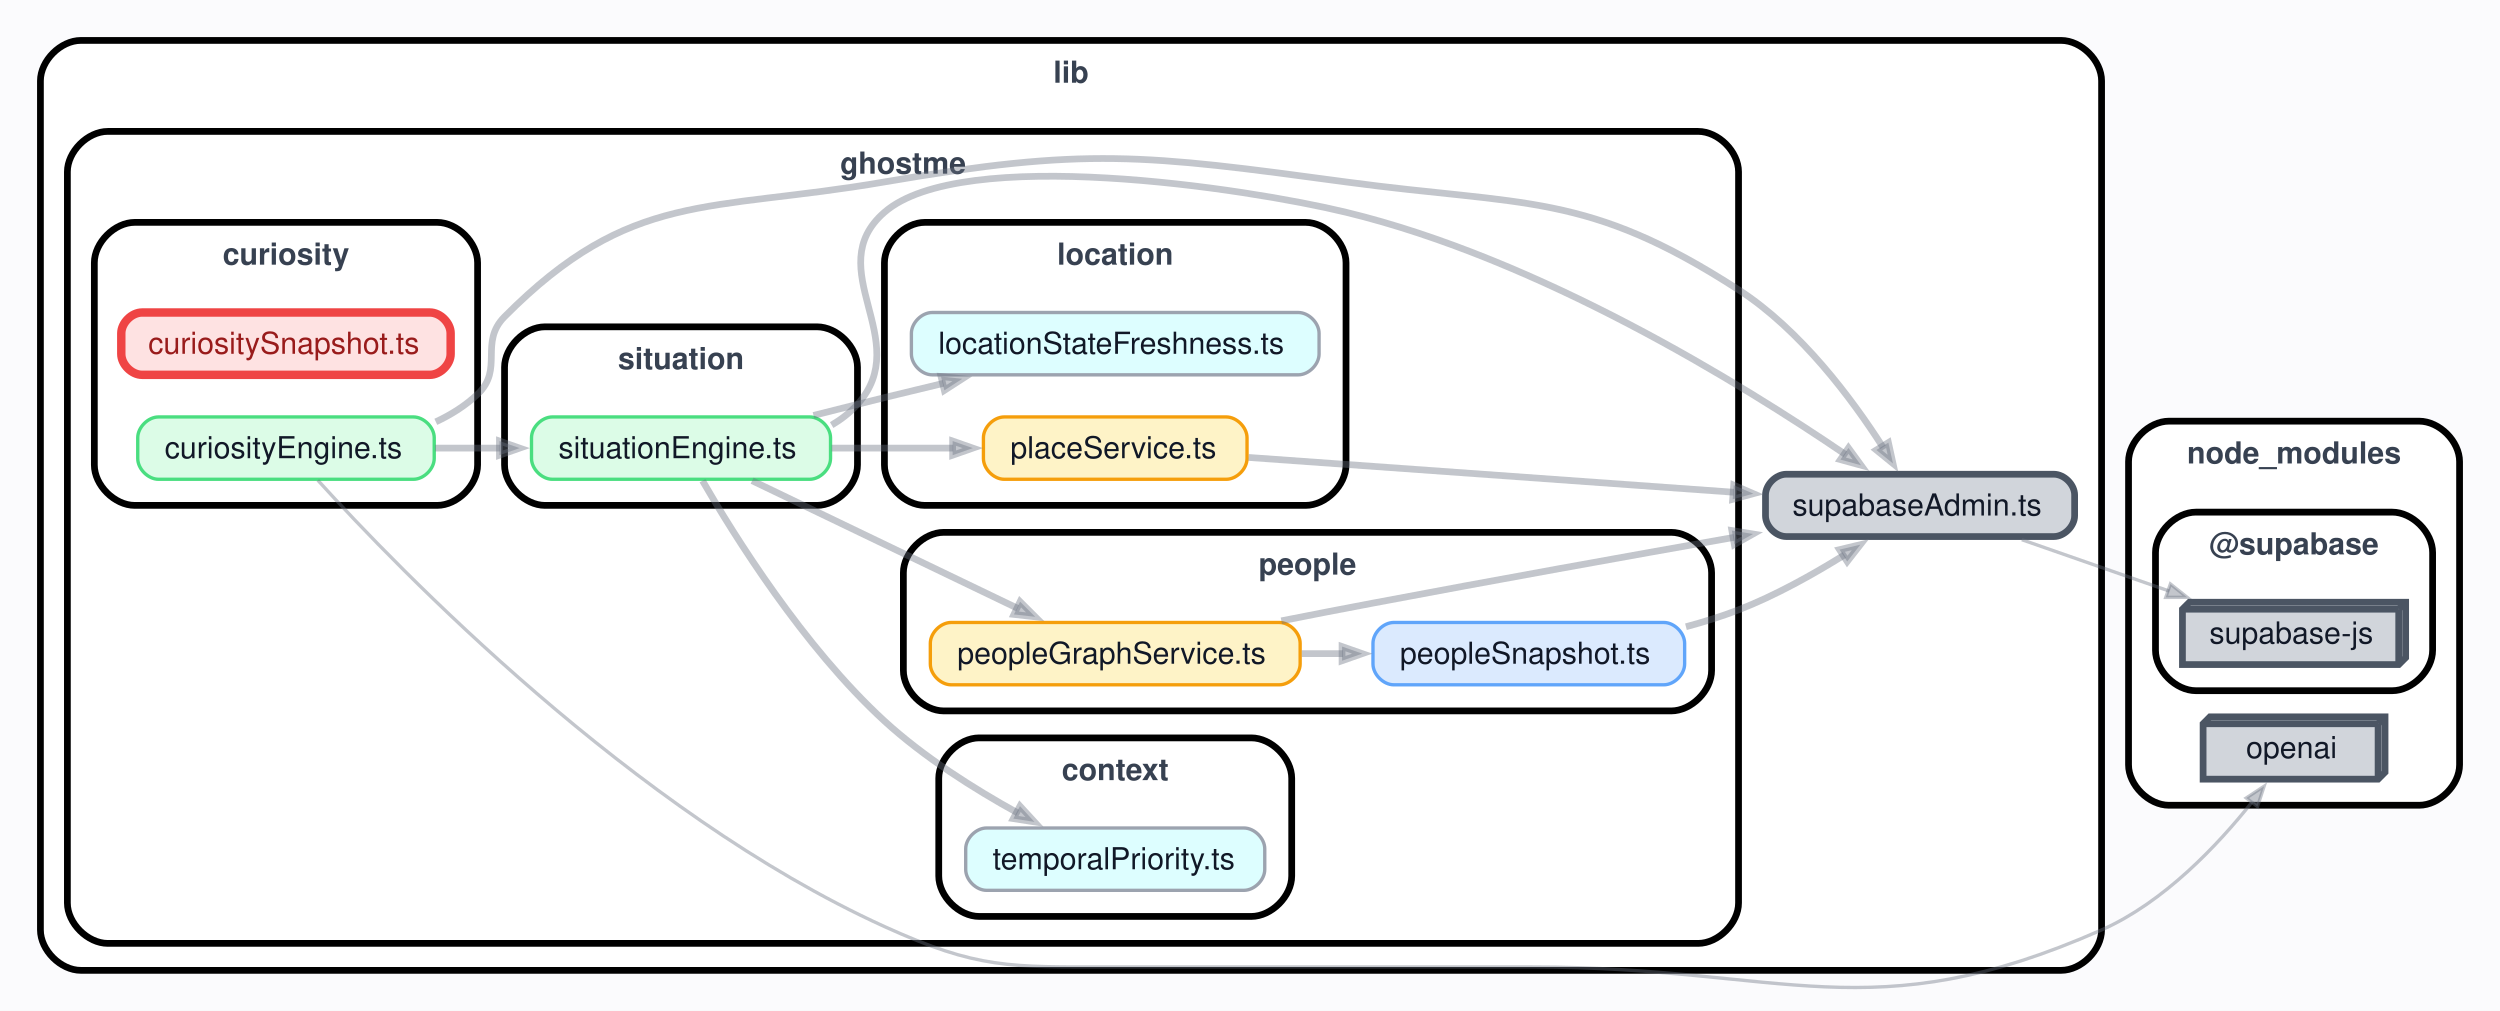
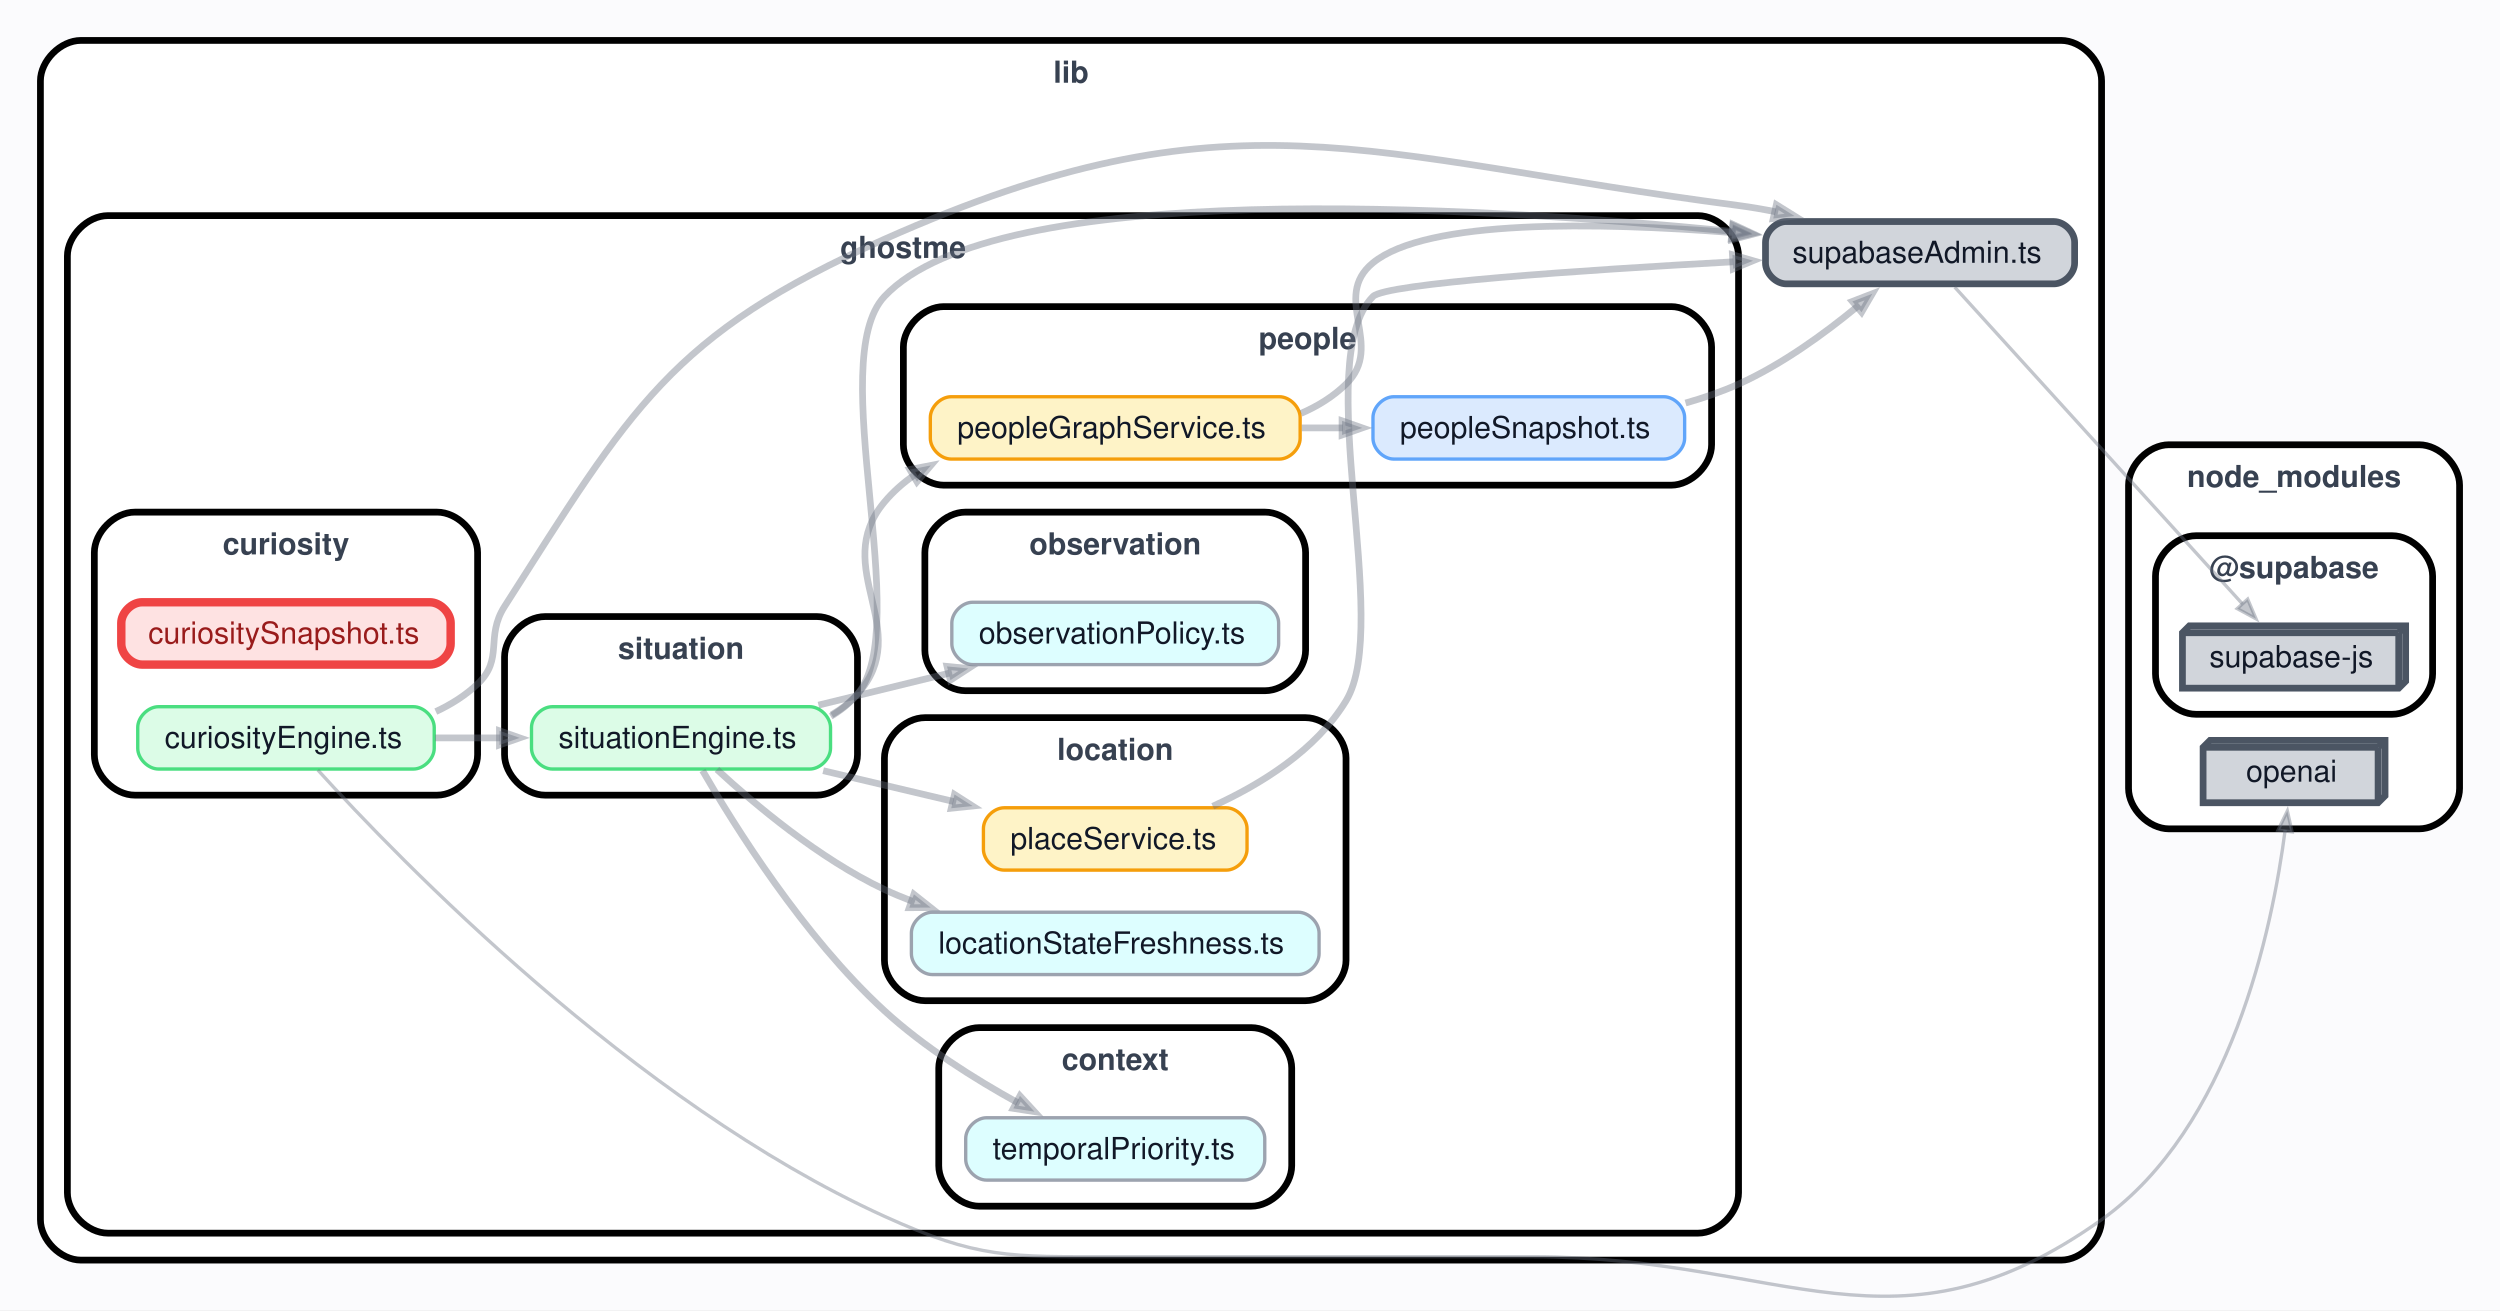
- <svg xmlns="http://www.w3.org/2000/svg" xmlns:xlink="http://www.w3.org/1999/xlink" width="742pt" height="300pt" viewBox="0.00 0.00 742.00 300.00">
-   <g id="graph0" class="graph" transform="scale(1 1) rotate(0) translate(4 296)">
-     <polygon fill="#fbfbfd" stroke="none" points="-4,4 -4,-296 738,-296 738,4 -4,4" />
+ <svg xmlns="http://www.w3.org/2000/svg" xmlns:xlink="http://www.w3.org/1999/xlink" width="742pt" height="389pt" viewBox="0.00 0.00 742.00 389.00">
+   <g id="graph0" class="graph" transform="scale(1 1) rotate(0) translate(4 384.87)">
+     <polygon fill="#fbfbfd" stroke="none" points="-4,4 -4,-384.87 738,-384.87 738,4 -4,4" />
    <g id="clust1" class="cluster">
-       <path fill="#ffffff" stroke="black" stroke-width="2" d="M20,-8C20,-8 607.75,-8 607.75,-8 613.75,-8 619.75,-14 619.75,-20 619.75,-20 619.75,-272 619.75,-272 619.75,-278 613.75,-284 607.75,-284 607.75,-284 20,-284 20,-284 14,-284 8,-278 8,-272 8,-272 8,-20 8,-20 8,-14 14,-8 20,-8" />
-       <text xml:space="preserve" text-anchor="middle" x="313.88" y="-271.45" font-family="Helvetica,sans-Serif" font-weight="bold" font-size="9.00" fill="#374151">lib</text>
+       <path fill="#ffffff" stroke="black" stroke-width="2" d="M20,-10.87C20,-10.87 607.75,-10.87 607.75,-10.87 613.75,-10.87 619.75,-16.87 619.75,-22.87 619.75,-22.87 619.75,-360.87 619.75,-360.87 619.75,-366.87 613.75,-372.87 607.75,-372.87 607.75,-372.87 20,-372.87 20,-372.87 14,-372.87 8,-366.87 8,-360.87 8,-360.87 8,-22.87 8,-22.87 8,-16.87 14,-10.87 20,-10.87" />
+       <text xml:space="preserve" text-anchor="middle" x="313.88" y="-360.32" font-family="Helvetica,sans-Serif" font-weight="bold" font-size="9.00" fill="#374151">lib</text>
    </g>
    <g id="clust2" class="cluster">
-       <path fill="#ffffff" stroke="black" stroke-width="2" d="M28,-16C28,-16 500,-16 500,-16 506,-16 512,-22 512,-28 512,-28 512,-245 512,-245 512,-251 506,-257 500,-257 500,-257 28,-257 28,-257 22,-257 16,-251 16,-245 16,-245 16,-28 16,-28 16,-22 22,-16 28,-16" />
-       <text xml:space="preserve" text-anchor="middle" x="264" y="-244.45" font-family="Helvetica,sans-Serif" font-weight="bold" font-size="9.00" fill="#374151">ghostme</text>
+       <path fill="#ffffff" stroke="black" stroke-width="2" d="M28,-18.87C28,-18.87 500,-18.87 500,-18.87 506,-18.87 512,-24.87 512,-30.87 512,-30.87 512,-308.87 512,-308.87 512,-314.87 506,-320.87 500,-320.87 500,-320.87 28,-320.87 28,-320.87 22,-320.87 16,-314.87 16,-308.87 16,-308.87 16,-30.87 16,-30.87 16,-24.87 22,-18.87 28,-18.87" />
+       <text xml:space="preserve" text-anchor="middle" x="264" y="-308.32" font-family="Helvetica,sans-Serif" font-weight="bold" font-size="9.00" fill="#374151">ghostme</text>
    </g>
    <g id="clust3" class="cluster">
-       <path fill="#ffffff" stroke="black" stroke-width="2" d="M286.62,-24C286.62,-24 367.38,-24 367.38,-24 373.38,-24 379.38,-30 379.38,-36 379.38,-36 379.38,-65 379.38,-65 379.38,-71 373.38,-77 367.38,-77 367.38,-77 286.62,-77 286.62,-77 280.62,-77 274.62,-71 274.62,-65 274.62,-65 274.62,-36 274.62,-36 274.62,-30 280.62,-24 286.62,-24" />
-       <text xml:space="preserve" text-anchor="middle" x="327" y="-64.45" font-family="Helvetica,sans-Serif" font-weight="bold" font-size="9.00" fill="#374151">context</text>
+       <path fill="#ffffff" stroke="black" stroke-width="2" d="M286.62,-26.87C286.62,-26.87 367.38,-26.87 367.38,-26.87 373.38,-26.87 379.38,-32.87 379.38,-38.87 379.38,-38.87 379.38,-67.87 379.38,-67.87 379.38,-73.87 373.38,-79.87 367.38,-79.87 367.38,-79.87 286.62,-79.87 286.62,-79.87 280.62,-79.87 274.62,-73.87 274.62,-67.87 274.62,-67.87 274.62,-38.87 274.62,-38.87 274.62,-32.87 280.62,-26.87 286.62,-26.87" />
+       <text xml:space="preserve" text-anchor="middle" x="327" y="-67.32" font-family="Helvetica,sans-Serif" font-weight="bold" font-size="9.00" fill="#374151">context</text>
    </g>
    <g id="clust4" class="cluster">
-       <path fill="#ffffff" stroke="black" stroke-width="2" d="M36,-146C36,-146 125.75,-146 125.75,-146 131.75,-146 137.75,-152 137.75,-158 137.75,-158 137.75,-218 137.75,-218 137.75,-224 131.75,-230 125.75,-230 125.75,-230 36,-230 36,-230 30,-230 24,-224 24,-218 24,-218 24,-158 24,-158 24,-152 30,-146 36,-146" />
-       <text xml:space="preserve" text-anchor="middle" x="80.88" y="-217.45" font-family="Helvetica,sans-Serif" font-weight="bold" font-size="9.00" fill="#374151">curiosity</text>
+       <path fill="#ffffff" stroke="black" stroke-width="2" d="M36,-148.87C36,-148.87 125.75,-148.87 125.75,-148.87 131.75,-148.87 137.75,-154.87 137.75,-160.87 137.75,-160.87 137.75,-220.87 137.75,-220.87 137.75,-226.87 131.75,-232.87 125.75,-232.87 125.75,-232.87 36,-232.87 36,-232.87 30,-232.87 24,-226.87 24,-220.87 24,-220.87 24,-160.87 24,-160.87 24,-154.87 30,-148.87 36,-148.87" />
+       <text xml:space="preserve" text-anchor="middle" x="80.88" y="-220.32" font-family="Helvetica,sans-Serif" font-weight="bold" font-size="9.00" fill="#374151">curiosity</text>
    </g>
    <g id="clust5" class="cluster">
-       <path fill="#ffffff" stroke="black" stroke-width="2" d="M270.5,-146C270.5,-146 383.5,-146 383.5,-146 389.5,-146 395.5,-152 395.5,-158 395.5,-158 395.5,-218 395.5,-218 395.5,-224 389.5,-230 383.5,-230 383.5,-230 270.5,-230 270.5,-230 264.5,-230 258.5,-224 258.5,-218 258.5,-218 258.5,-158 258.5,-158 258.5,-152 264.5,-146 270.5,-146" />
-       <text xml:space="preserve" text-anchor="middle" x="327" y="-217.45" font-family="Helvetica,sans-Serif" font-weight="bold" font-size="9.00" fill="#374151">location</text>
+       <path fill="#ffffff" stroke="black" stroke-width="2" d="M270.5,-87.87C270.5,-87.87 383.5,-87.87 383.5,-87.87 389.5,-87.87 395.5,-93.87 395.5,-99.87 395.5,-99.87 395.5,-159.87 395.5,-159.87 395.5,-165.87 389.5,-171.87 383.5,-171.87 383.5,-171.87 270.5,-171.87 270.5,-171.87 264.5,-171.87 258.5,-165.87 258.5,-159.87 258.5,-159.87 258.5,-99.87 258.5,-99.87 258.5,-93.87 264.5,-87.87 270.5,-87.87" />
+       <text xml:space="preserve" text-anchor="middle" x="327" y="-159.32" font-family="Helvetica,sans-Serif" font-weight="bold" font-size="9.00" fill="#374151">location</text>
    </g>
    <g id="clust6" class="cluster">
-       <path fill="#ffffff" stroke="black" stroke-width="2" d="M276.12,-85C276.12,-85 492,-85 492,-85 498,-85 504,-91 504,-97 504,-97 504,-126 504,-126 504,-132 498,-138 492,-138 492,-138 276.12,-138 276.12,-138 270.12,-138 264.12,-132 264.12,-126 264.12,-126 264.12,-97 264.12,-97 264.12,-91 270.12,-85 276.12,-85" />
-       <text xml:space="preserve" text-anchor="middle" x="384.06" y="-125.45" font-family="Helvetica,sans-Serif" font-weight="bold" font-size="9.00" fill="#374151">people</text>
+       <path fill="#ffffff" stroke="black" stroke-width="2" d="M282.5,-179.87C282.5,-179.87 371.5,-179.87 371.5,-179.87 377.5,-179.87 383.5,-185.87 383.5,-191.87 383.5,-191.87 383.5,-220.87 383.5,-220.87 383.5,-226.87 377.5,-232.87 371.5,-232.87 371.5,-232.87 282.5,-232.87 282.5,-232.87 276.5,-232.87 270.5,-226.87 270.5,-220.87 270.5,-220.87 270.5,-191.87 270.5,-191.87 270.5,-185.87 276.5,-179.87 282.5,-179.87" />
+       <text xml:space="preserve" text-anchor="middle" x="327" y="-220.32" font-family="Helvetica,sans-Serif" font-weight="bold" font-size="9.00" fill="#374151">observation</text>
    </g>
    <g id="clust7" class="cluster">
-       <path fill="#ffffff" stroke="black" stroke-width="2" d="M157.75,-146C157.75,-146 238.5,-146 238.5,-146 244.5,-146 250.5,-152 250.5,-158 250.5,-158 250.5,-187 250.5,-187 250.5,-193 244.5,-199 238.5,-199 238.5,-199 157.75,-199 157.75,-199 151.75,-199 145.75,-193 145.75,-187 145.75,-187 145.75,-158 145.75,-158 145.75,-152 151.75,-146 157.75,-146" />
-       <text xml:space="preserve" text-anchor="middle" x="198.12" y="-186.45" font-family="Helvetica,sans-Serif" font-weight="bold" font-size="9.00" fill="#374151">situation</text>
+       <path fill="#ffffff" stroke="black" stroke-width="2" d="M276.12,-240.87C276.12,-240.87 492,-240.87 492,-240.87 498,-240.87 504,-246.87 504,-252.87 504,-252.87 504,-281.87 504,-281.87 504,-287.87 498,-293.87 492,-293.87 492,-293.87 276.12,-293.87 276.12,-293.87 270.12,-293.87 264.12,-287.87 264.12,-281.87 264.12,-281.87 264.12,-252.87 264.12,-252.87 264.12,-246.87 270.12,-240.87 276.12,-240.87" />
+       <text xml:space="preserve" text-anchor="middle" x="384.06" y="-281.32" font-family="Helvetica,sans-Serif" font-weight="bold" font-size="9.00" fill="#374151">people</text>
    </g>
    <g id="clust8" class="cluster">
-       <path fill="#ffffff" stroke="black" stroke-width="2" d="M639.75,-57C639.75,-57 714,-57 714,-57 720,-57 726,-63 726,-69 726,-69 726,-159 726,-159 726,-165 720,-171 714,-171 714,-171 639.75,-171 639.75,-171 633.75,-171 627.75,-165 627.75,-159 627.75,-159 627.75,-69 627.75,-69 627.75,-63 633.75,-57 639.75,-57" />
-       <text xml:space="preserve" text-anchor="middle" x="676.88" y="-158.45" font-family="Helvetica,sans-Serif" font-weight="bold" font-size="9.00" fill="#374151">node_modules</text>
+       <path fill="#ffffff" stroke="black" stroke-width="2" d="M157.75,-148.87C157.75,-148.87 238.5,-148.87 238.5,-148.87 244.5,-148.87 250.5,-154.87 250.5,-160.87 250.5,-160.87 250.5,-189.87 250.5,-189.87 250.5,-195.87 244.5,-201.87 238.5,-201.87 238.5,-201.87 157.75,-201.87 157.75,-201.87 151.75,-201.87 145.75,-195.87 145.75,-189.87 145.75,-189.87 145.75,-160.87 145.75,-160.87 145.75,-154.87 151.75,-148.87 157.75,-148.87" />
+       <text xml:space="preserve" text-anchor="middle" x="198.12" y="-189.32" font-family="Helvetica,sans-Serif" font-weight="bold" font-size="9.00" fill="#374151">situation</text>
    </g>
    <g id="clust9" class="cluster">
-       <path fill="#ffffff" stroke="black" stroke-width="2" d="M647.75,-91C647.75,-91 706,-91 706,-91 712,-91 718,-97 718,-103 718,-103 718,-132 718,-132 718,-138 712,-144 706,-144 706,-144 647.75,-144 647.75,-144 641.75,-144 635.75,-138 635.75,-132 635.75,-132 635.75,-103 635.75,-103 635.75,-97 641.75,-91 647.75,-91" />
-       <text xml:space="preserve" text-anchor="middle" x="676.88" y="-131.45" font-family="Helvetica,sans-Serif" font-weight="bold" font-size="9.00" fill="#374151">@supabase</text>
+       <path fill="#ffffff" stroke="black" stroke-width="2" d="M639.75,-138.87C639.75,-138.87 714,-138.87 714,-138.87 720,-138.87 726,-144.87 726,-150.87 726,-150.87 726,-240.87 726,-240.87 726,-246.87 720,-252.87 714,-252.87 714,-252.87 639.75,-252.87 639.75,-252.87 633.75,-252.87 627.75,-246.87 627.75,-240.87 627.75,-240.87 627.75,-150.87 627.75,-150.87 627.75,-144.87 633.75,-138.87 639.75,-138.87" />
+       <text xml:space="preserve" text-anchor="middle" x="676.88" y="-240.32" font-family="Helvetica,sans-Serif" font-weight="bold" font-size="9.00" fill="#374151">node_modules</text>
+     </g>
+     <g id="clust10" class="cluster">
+       <path fill="#ffffff" stroke="black" stroke-width="2" d="M647.75,-172.87C647.75,-172.87 706,-172.87 706,-172.87 712,-172.87 718,-178.87 718,-184.87 718,-184.87 718,-213.87 718,-213.87 718,-219.87 712,-225.87 706,-225.87 706,-225.87 647.75,-225.87 647.75,-225.87 641.75,-225.87 635.75,-219.87 635.75,-213.87 635.75,-213.87 635.75,-184.87 635.75,-184.87 635.75,-178.87 641.75,-172.87 647.75,-172.87" />
+       <text xml:space="preserve" text-anchor="middle" x="676.88" y="-213.32" font-family="Helvetica,sans-Serif" font-weight="bold" font-size="9.00" fill="#374151">@supabase</text>
    </g>
    <g id="node1" class="node">
      <g id="a_node1">
        <a xlink:href="lib/ghostme/context/temporalPriority.ts" xlink:title="temporalPriority.ts">
-           <path fill="#ddfeff" stroke="#9ca3af" d="M365.21,-50.25C365.21,-50.25 288.79,-50.25 288.79,-50.25 285.71,-50.25 282.62,-47.17 282.62,-44.08 282.62,-44.08 282.62,-37.92 282.62,-37.92 282.62,-34.83 285.71,-31.75 288.79,-31.75 288.79,-31.75 365.21,-31.75 365.21,-31.75 368.29,-31.75 371.38,-34.83 371.38,-37.92 371.38,-37.92 371.38,-44.08 371.38,-44.08 371.38,-47.17 368.29,-50.25 365.21,-50.25" />
-           <text xml:space="preserve" text-anchor="start" x="290.62" y="-38" font-family="Helvetica,sans-Serif" font-size="9.00" fill="#111827">temporalPriority.ts</text>
+           <path fill="#ddfeff" stroke="#9ca3af" d="M365.21,-53.12C365.21,-53.12 288.79,-53.12 288.79,-53.12 285.71,-53.12 282.62,-50.04 282.62,-46.95 282.62,-46.95 282.62,-40.79 282.62,-40.79 282.62,-37.7 285.71,-34.62 288.79,-34.62 288.79,-34.62 365.21,-34.62 365.21,-34.62 368.29,-34.62 371.38,-37.7 371.38,-40.79 371.38,-40.79 371.38,-46.95 371.38,-46.95 371.38,-50.04 368.29,-53.12 365.21,-53.12" />
+           <text xml:space="preserve" text-anchor="start" x="290.62" y="-40.87" font-family="Helvetica,sans-Serif" font-size="9.00" fill="#111827">temporalPriority.ts</text>
        </a>
      </g>
    </g>
    <g id="node2" class="node">
      <g id="a_node2">
        <a xlink:href="lib/ghostme/curiosity/curiosityEngine.ts" xlink:title="curiosityEngine.ts">
-           <path fill="#dcfce7" stroke="#4ade80" d="M118.71,-172.25C118.71,-172.25 43.04,-172.25 43.04,-172.25 39.96,-172.25 36.88,-169.17 36.88,-166.08 36.88,-166.08 36.88,-159.92 36.88,-159.92 36.88,-156.83 39.96,-153.75 43.04,-153.75 43.04,-153.75 118.71,-153.75 118.71,-153.75 121.79,-153.75 124.88,-156.83 124.88,-159.92 124.88,-159.92 124.88,-166.08 124.88,-166.08 124.88,-169.17 121.79,-172.25 118.71,-172.25" />
-           <text xml:space="preserve" text-anchor="start" x="44.88" y="-160" font-family="Helvetica,sans-Serif" font-size="9.00" fill="#111827">curiosityEngine.ts</text>
+           <path fill="#dcfce7" stroke="#4ade80" d="M118.71,-175.12C118.71,-175.12 43.04,-175.12 43.04,-175.12 39.96,-175.12 36.88,-172.04 36.88,-168.95 36.88,-168.95 36.88,-162.79 36.88,-162.79 36.88,-159.7 39.96,-156.62 43.04,-156.62 43.04,-156.62 118.71,-156.62 118.71,-156.62 121.79,-156.62 124.88,-159.7 124.88,-162.79 124.88,-162.79 124.88,-168.95 124.88,-168.95 124.88,-172.04 121.79,-175.12 118.71,-175.12" />
+           <text xml:space="preserve" text-anchor="start" x="44.88" y="-162.87" font-family="Helvetica,sans-Serif" font-size="9.00" fill="#111827">curiosityEngine.ts</text>
        </a>
      </g>
    </g>
    <g id="node3" class="node">
      <g id="a_node3">
        <a xlink:href="lib/ghostme/situation/situationEngine.ts" xlink:title="situationEngine.ts">
-           <path fill="#dcfce7" stroke="#4ade80" d="M236.33,-172.25C236.33,-172.25 159.92,-172.25 159.92,-172.25 156.83,-172.25 153.75,-169.17 153.75,-166.08 153.75,-166.08 153.75,-159.92 153.75,-159.92 153.75,-156.83 156.83,-153.75 159.92,-153.75 159.92,-153.75 236.33,-153.75 236.33,-153.75 239.42,-153.75 242.5,-156.83 242.5,-159.92 242.5,-159.92 242.5,-166.08 242.5,-166.08 242.5,-169.17 239.42,-172.25 236.33,-172.25" />
-           <text xml:space="preserve" text-anchor="start" x="161.75" y="-160" font-family="Helvetica,sans-Serif" font-size="9.00" fill="#111827">situationEngine.ts</text>
+           <path fill="#dcfce7" stroke="#4ade80" d="M236.33,-175.12C236.33,-175.12 159.92,-175.12 159.92,-175.12 156.83,-175.12 153.75,-172.04 153.75,-168.95 153.75,-168.95 153.75,-162.79 153.75,-162.79 153.75,-159.7 156.83,-156.62 159.92,-156.62 159.92,-156.62 236.33,-156.62 236.33,-156.62 239.42,-156.62 242.5,-159.7 242.5,-162.79 242.5,-162.79 242.5,-168.95 242.5,-168.95 242.5,-172.04 239.42,-175.12 236.33,-175.12" />
+           <text xml:space="preserve" text-anchor="start" x="161.75" y="-162.87" font-family="Helvetica,sans-Serif" font-size="9.00" fill="#111827">situationEngine.ts</text>
        </a>
      </g>
    </g>
    <g id="edge1" class="edge">
-       <path fill="none" stroke="#6b7280" stroke-width="2" stroke-opacity="0.4" d="M125.12,-163C131.44,-163 138.01,-163 144.5,-163" />
-       <polygon fill="#6b7280" fill-opacity="0.4" stroke="#6b7280" stroke-width="2" stroke-opacity="0.4" points="144.23,-165.1 150.23,-163 144.23,-160.9 144.23,-165.1" />
+       <path fill="none" stroke="#6b7280" stroke-width="2" stroke-opacity="0.4" d="M125.12,-165.87C131.44,-165.87 138.01,-165.87 144.5,-165.87" />
+       <polygon fill="#6b7280" fill-opacity="0.4" stroke="#6b7280" stroke-width="2" stroke-opacity="0.4" points="144.23,-167.97 150.23,-165.87 144.23,-163.77 144.23,-167.97" />
    </g>
    <g id="node4" class="node">
      <g id="a_node4">
        <a xlink:href="lib/supabaseAdmin.ts" xlink:title="supabaseAdmin.ts">
-           <path fill="#d1d5db" stroke="#4b5563" stroke-width="2" d="M605.58,-155.25C605.58,-155.25 526.17,-155.25 526.17,-155.25 523.08,-155.25 520,-152.17 520,-149.08 520,-149.08 520,-142.92 520,-142.92 520,-139.83 523.08,-136.75 526.17,-136.75 526.17,-136.75 605.58,-136.75 605.58,-136.75 608.67,-136.75 611.75,-139.83 611.75,-142.92 611.75,-142.92 611.75,-149.08 611.75,-149.08 611.75,-152.17 608.67,-155.25 605.58,-155.25" />
-           <text xml:space="preserve" text-anchor="start" x="528" y="-143" font-family="Helvetica,sans-Serif" font-size="9.00" fill="#111827">supabaseAdmin.ts</text>
+           <path fill="#d1d5db" stroke="#4b5563" stroke-width="2" d="M605.58,-319.12C605.58,-319.12 526.17,-319.12 526.17,-319.12 523.08,-319.12 520,-316.04 520,-312.95 520,-312.95 520,-306.79 520,-306.79 520,-303.7 523.08,-300.62 526.17,-300.62 526.17,-300.62 605.58,-300.62 605.58,-300.62 608.67,-300.62 611.75,-303.7 611.75,-306.79 611.75,-306.79 611.75,-312.95 611.75,-312.95 611.75,-316.04 608.67,-319.12 605.58,-319.12" />
+           <text xml:space="preserve" text-anchor="start" x="528" y="-306.87" font-family="Helvetica,sans-Serif" font-size="9.00" fill="#111827">supabaseAdmin.ts</text>
        </a>
      </g>
    </g>
    <g id="edge2" class="edge">
-       <path fill="none" stroke="#6b7280" stroke-width="2" stroke-opacity="0.4" d="M125.35,-170.8C129.89,-172.92 134.16,-175.6 137.75,-179 145.61,-186.44 138.12,-194.32 145.75,-202 183.23,-239.71 206.1,-232.98 258.5,-242 318.51,-252.33 335.16,-250.14 395.5,-242 448.71,-234.82 466.92,-239.16 512,-210 530.38,-198.11 545.56,-177.8 554.87,-163.25" />
-       <polygon fill="#6b7280" fill-opacity="0.4" stroke="#6b7280" stroke-width="2" stroke-opacity="0.4" points="556.48,-164.64 557.84,-158.43 552.9,-162.44 556.48,-164.64" />
+       <path fill="none" stroke="#6b7280" stroke-width="2" stroke-opacity="0.4" d="M125.35,-173.67C129.89,-175.79 134.16,-178.47 137.75,-181.87 145.61,-189.31 139.92,-195.75 145.75,-204.87 183.28,-263.61 194.82,-285.53 258.5,-313.87 361.52,-359.71 400.19,-338.42 512,-323.87 515.6,-323.4 519.31,-322.76 523.01,-322.01" />
+       <polygon fill="#6b7280" fill-opacity="0.4" stroke="#6b7280" stroke-width="2" stroke-opacity="0.4" points="523.22,-324.11 528.62,-320.75 522.3,-320.01 523.22,-324.11" />
    </g>
    <g id="node5" class="node">
      <g id="a_node5">
        <a xlink:href="https://www.npmjs.com/package/openai" xlink:title="openai">
-           <polygon fill="#d1d5db" stroke="#4b5563" stroke-width="2" points="703.88,-83.25 651.93,-83.25 649.88,-81.19 649.88,-64.75 701.82,-64.75 703.88,-66.81 703.88,-83.25" />
-           <polyline fill="none" stroke="#4b5563" stroke-width="2" points="701.82,-81.19 649.88,-81.19" />
-           <polyline fill="none" stroke="#4b5563" stroke-width="2" points="701.82,-81.19 701.82,-64.75" />
-           <polyline fill="none" stroke="#4b5563" stroke-width="2" points="701.82,-81.19 703.88,-83.25" />
-           <text xml:space="preserve" text-anchor="start" x="662.62" y="-71" font-family="Helvetica,sans-Serif" font-size="9.00" fill="#111827">openai</text>
+           <polygon fill="#d1d5db" stroke="#4b5563" stroke-width="2" points="703.88,-165.12 651.93,-165.12 649.88,-163.07 649.88,-146.62 701.82,-146.62 703.88,-148.68 703.88,-165.12" />
+           <polyline fill="none" stroke="#4b5563" stroke-width="2" points="701.82,-163.07 649.88,-163.07" />
+           <polyline fill="none" stroke="#4b5563" stroke-width="2" points="701.82,-163.07 701.82,-146.62" />
+           <polyline fill="none" stroke="#4b5563" stroke-width="2" points="701.82,-163.07 703.88,-165.12" />
+           <text xml:space="preserve" text-anchor="start" x="662.62" y="-152.87" font-family="Helvetica,sans-Serif" font-size="9.00" fill="#111827">openai</text>
        </a>
      </g>
    </g>
    <g id="edge3" class="edge">
-       <path fill="none" stroke="#6b7280" stroke-opacity="0.4" d="M90.32,-153.47C113.96,-127.44 183.99,-54.86 258.5,-21 286.24,-8.39 295.53,-9 326,-9 326,-9 326,-9 450.75,-9 526.02,-9 550.89,10.39 619.75,-20 638.25,-28.16 654.29,-45.21 664.43,-57.98" />
-       <polygon fill="#6b7280" fill-opacity="0.4" stroke="#6b7280" stroke-opacity="0.4" points="662.68,-59.16 667.99,-62.65 666.02,-56.61 662.68,-59.16" />
+       <path fill="none" stroke="#6b7280" stroke-opacity="0.4" d="M90.32,-156.34C113.96,-130.31 183.99,-57.73 258.5,-23.87 286.24,-11.26 295.53,-11.87 326,-11.87 326,-11.87 326,-11.87 450.75,-11.87 526.02,-11.87 558.41,20.76 619.75,-22.87 658.18,-50.21 670.44,-109.22 674.24,-138.57" />
+       <polygon fill="#6b7280" fill-opacity="0.4" stroke="#6b7280" stroke-opacity="0.4" points="672.11,-138.46 674.89,-144.18 676.28,-137.98 672.11,-138.46" />
    </g>
    <g id="edge8" class="edge">
-       <path fill="none" stroke="#6b7280" stroke-width="2" stroke-opacity="0.4" d="M204.5,-153.32C213.86,-137.1 234.47,-104.03 258.5,-82 270.22,-71.26 285.17,-61.84 298.02,-54.74" />
-       <polygon fill="#6b7280" fill-opacity="0.4" stroke="#6b7280" stroke-width="2" stroke-opacity="0.4" points="298.73,-56.74 303.03,-52.06 296.75,-53.04 298.73,-56.74" />
-     </g>
-     <g id="edge12" class="edge">
-       <path fill="none" stroke="#6b7280" stroke-width="2" stroke-opacity="0.4" d="M242.84,-169.84C245.68,-171.51 248.29,-173.53 250.5,-176 267.58,-195.04 239.19,-216.22 258.5,-233 281.47,-252.98 365.91,-240.16 395.5,-233 452.97,-219.1 512.8,-182.16 543.65,-161.16" />
-       <polygon fill="#6b7280" fill-opacity="0.4" stroke="#6b7280" stroke-width="2" stroke-opacity="0.4" points="544.62,-163.04 548.36,-157.91 542.23,-159.59 544.62,-163.04" />
+       <path fill="none" stroke="#6b7280" stroke-width="2" stroke-opacity="0.4" d="M204.5,-156.19C213.86,-139.97 234.47,-106.91 258.5,-84.87 270.22,-74.13 285.17,-64.71 298.02,-57.61" />
+       <polygon fill="#6b7280" fill-opacity="0.4" stroke="#6b7280" stroke-width="2" stroke-opacity="0.4" points="298.73,-59.61 303.03,-54.93 296.75,-55.91 298.73,-59.61" />
+     </g>
+     <g id="edge13" class="edge">
+       <path fill="none" stroke="#6b7280" stroke-width="2" stroke-opacity="0.4" d="M242.57,-172.26C245.55,-174.01 248.26,-176.19 250.5,-178.87 267.34,-199.05 240.51,-277.71 258.5,-296.87 291.53,-332.04 431.39,-323.92 510.23,-316.19" />
+       <polygon fill="#6b7280" fill-opacity="0.4" stroke="#6b7280" stroke-width="2" stroke-opacity="0.4" points="510.3,-318.29 516.05,-315.6 509.87,-314.11 510.3,-318.29" />
    </g>
    <g id="node7" class="node">
      <g id="a_node7">
        <a xlink:href="lib/ghostme/location/locationStateFreshness.ts" xlink:title="locationStateFreshness.ts">
-           <path fill="#ddfeff" stroke="#9ca3af" d="M381.33,-203.25C381.33,-203.25 272.67,-203.25 272.67,-203.25 269.58,-203.25 266.5,-200.17 266.5,-197.08 266.5,-197.08 266.5,-190.92 266.5,-190.92 266.5,-187.83 269.58,-184.75 272.67,-184.75 272.67,-184.75 381.33,-184.75 381.33,-184.75 384.42,-184.75 387.5,-187.83 387.5,-190.92 387.5,-190.92 387.5,-197.08 387.5,-197.08 387.5,-200.17 384.42,-203.25 381.33,-203.25" />
-           <text xml:space="preserve" text-anchor="start" x="274.5" y="-191" font-family="Helvetica,sans-Serif" font-size="9.00" fill="#111827">locationStateFreshness.ts</text>
+           <path fill="#ddfeff" stroke="#9ca3af" d="M381.33,-114.12C381.33,-114.12 272.67,-114.12 272.67,-114.12 269.58,-114.12 266.5,-111.04 266.5,-107.95 266.5,-107.95 266.5,-101.79 266.5,-101.79 266.5,-98.7 269.58,-95.62 272.67,-95.62 272.67,-95.62 381.33,-95.62 381.33,-95.62 384.42,-95.62 387.5,-98.7 387.5,-101.79 387.5,-101.79 387.5,-107.95 387.5,-107.95 387.5,-111.04 384.42,-114.12 381.33,-114.12" />
+           <text xml:space="preserve" text-anchor="start" x="274.5" y="-101.87" font-family="Helvetica,sans-Serif" font-size="9.00" fill="#111827">locationStateFreshness.ts</text>
        </a>
      </g>
    </g>
    <g id="edge9" class="edge">
-       <path fill="none" stroke="#6b7280" stroke-width="2" stroke-opacity="0.4" d="M237.45,-172.7C247.42,-175.23 256.07,-177.41 258.5,-178 264.16,-179.39 270.09,-180.82 275.99,-182.23" />
-       <polygon fill="#6b7280" fill-opacity="0.4" stroke="#6b7280" stroke-width="2" stroke-opacity="0.4" points="275.3,-184.23 281.62,-183.58 276.28,-180.14 275.3,-184.23" />
+       <path fill="none" stroke="#6b7280" stroke-width="2" stroke-opacity="0.4" d="M208.78,-156.49C219.88,-146.23 239.08,-130.03 258.5,-120.87 261.11,-119.64 263.83,-118.5 266.61,-117.44" />
+       <polygon fill="#6b7280" fill-opacity="0.4" stroke="#6b7280" stroke-width="2" stroke-opacity="0.4" points="267.24,-119.44 272.22,-115.5 265.87,-115.47 267.24,-119.44" />
    </g>
    <g id="node8" class="node">
      <g id="a_node8">
        <a xlink:href="lib/ghostme/location/placeService.ts" xlink:title="placeService.ts">
-           <path fill="#fef3c7" stroke="#f59e0b" d="M359.96,-172.25C359.96,-172.25 294.04,-172.25 294.04,-172.25 290.96,-172.25 287.88,-169.17 287.88,-166.08 287.88,-166.08 287.88,-159.92 287.88,-159.92 287.88,-156.83 290.96,-153.75 294.04,-153.75 294.04,-153.75 359.96,-153.75 359.96,-153.75 363.04,-153.75 366.12,-156.83 366.12,-159.92 366.12,-159.92 366.12,-166.08 366.12,-166.08 366.12,-169.17 363.04,-172.25 359.96,-172.25" />
-           <text xml:space="preserve" text-anchor="start" x="295.88" y="-160" font-family="Helvetica,sans-Serif" font-size="9.00" fill="#111827">placeService.ts</text>
+           <path fill="#fef3c7" stroke="#f59e0b" d="M359.96,-145.12C359.96,-145.12 294.04,-145.12 294.04,-145.12 290.96,-145.12 287.88,-142.04 287.88,-138.95 287.88,-138.95 287.88,-132.79 287.88,-132.79 287.88,-129.7 290.96,-126.62 294.04,-126.62 294.04,-126.62 359.96,-126.62 359.96,-126.62 363.04,-126.62 366.12,-129.7 366.12,-132.79 366.12,-132.79 366.12,-138.95 366.12,-138.95 366.12,-142.04 363.04,-145.12 359.96,-145.12" />
+           <text xml:space="preserve" text-anchor="start" x="295.88" y="-132.87" font-family="Helvetica,sans-Serif" font-size="9.00" fill="#111827">placeService.ts</text>
        </a>
      </g>
    </g>
    <g id="edge10" class="edge">
-       <path fill="none" stroke="#6b7280" stroke-width="2" stroke-opacity="0.4" d="M242.79,-163C254.44,-163 267.08,-163 278.91,-163" />
-       <polygon fill="#6b7280" fill-opacity="0.4" stroke="#6b7280" stroke-width="2" stroke-opacity="0.4" points="278.74,-165.1 284.74,-163 278.74,-160.9 278.74,-165.1" />
+       <path fill="none" stroke="#6b7280" stroke-width="2" stroke-opacity="0.4" d="M240.32,-156.13C252.66,-153.21 266.3,-149.99 278.99,-146.99" />
+       <polygon fill="#6b7280" fill-opacity="0.4" stroke="#6b7280" stroke-width="2" stroke-opacity="0.4" points="279.29,-149.07 284.65,-145.65 278.33,-144.99 279.29,-149.07" />
    </g>
    <g id="node9" class="node">
      <g id="a_node9">
+         <a xlink:href="lib/ghostme/observation/observationPolicy.ts" xlink:title="observationPolicy.ts">
+           <path fill="#ddfeff" stroke="#9ca3af" d="M369.33,-206.12C369.33,-206.12 284.67,-206.12 284.67,-206.12 281.58,-206.12 278.5,-203.04 278.5,-199.95 278.5,-199.95 278.5,-193.79 278.5,-193.79 278.5,-190.7 281.58,-187.62 284.67,-187.62 284.67,-187.62 369.33,-187.62 369.33,-187.62 372.42,-187.62 375.5,-190.7 375.5,-193.79 375.5,-193.79 375.5,-199.95 375.5,-199.95 375.5,-203.04 372.42,-206.12 369.33,-206.12" />
+           <text xml:space="preserve" text-anchor="start" x="286.5" y="-193.87" font-family="Helvetica,sans-Serif" font-size="9.00" fill="#111827">observationPolicy.ts</text>
+         </a>
+       </g>
+     </g>
+     <g id="edge11" class="edge">
+       <path fill="none" stroke="#6b7280" stroke-width="2" stroke-opacity="0.4" d="M238.92,-175.59C251.2,-178.6 264.86,-181.93 277.66,-185.06" />
+       <polygon fill="#6b7280" fill-opacity="0.4" stroke="#6b7280" stroke-width="2" stroke-opacity="0.4" points="277.08,-187.08 283.4,-186.46 278.07,-183 277.08,-187.08" />
+     </g>
+     <g id="node10" class="node">
+       <g id="a_node10">
        <a xlink:href="lib/ghostme/people/peopleGraphService.ts" xlink:title="peopleGraphService.ts">
-           <path fill="#fef3c7" stroke="#f59e0b" d="M375.71,-111.25C375.71,-111.25 278.29,-111.25 278.29,-111.25 275.21,-111.25 272.12,-108.17 272.12,-105.08 272.12,-105.08 272.12,-98.92 272.12,-98.92 272.12,-95.83 275.21,-92.75 278.29,-92.75 278.29,-92.75 375.71,-92.75 375.71,-92.75 378.79,-92.75 381.88,-95.83 381.88,-98.92 381.88,-98.92 381.88,-105.08 381.88,-105.08 381.88,-108.17 378.79,-111.25 375.71,-111.25" />
-           <text xml:space="preserve" text-anchor="start" x="280.12" y="-99" font-family="Helvetica,sans-Serif" font-size="9.00" fill="#111827">peopleGraphService.ts</text>
-         </a>
-       </g>
-     </g>
-     <g id="edge11" class="edge">
-       <path fill="none" stroke="#6b7280" stroke-width="2" stroke-opacity="0.4" d="M219.23,-153.33C240.48,-143.12 274.16,-126.92 298,-115.46" />
-       <polygon fill="#6b7280" fill-opacity="0.4" stroke="#6b7280" stroke-width="2" stroke-opacity="0.4" points="298.76,-117.42 303.26,-112.93 296.94,-113.64 298.76,-117.42" />
-     </g>
-     <g id="node11" class="node">
-       <g id="a_node11">
+           <path fill="#fef3c7" stroke="#f59e0b" d="M375.71,-267.12C375.71,-267.12 278.29,-267.12 278.29,-267.12 275.21,-267.12 272.12,-264.04 272.12,-260.95 272.12,-260.95 272.12,-254.79 272.12,-254.79 272.12,-251.7 275.21,-248.62 278.29,-248.62 278.29,-248.62 375.71,-248.62 375.71,-248.62 378.79,-248.62 381.88,-251.7 381.88,-254.79 381.88,-254.79 381.88,-260.95 381.88,-260.95 381.88,-264.04 378.79,-267.12 375.71,-267.12" />
+           <text xml:space="preserve" text-anchor="start" x="280.12" y="-254.87" font-family="Helvetica,sans-Serif" font-size="9.00" fill="#111827">peopleGraphService.ts</text>
+         </a>
+       </g>
+     </g>
+     <g id="edge12" class="edge">
+       <path fill="none" stroke="#6b7280" stroke-width="2" stroke-opacity="0.4" d="M242.84,-172.71C245.68,-174.38 248.29,-176.41 250.5,-178.87 267.58,-197.91 242.07,-216.27 258.5,-235.87 261.06,-238.93 264.06,-241.57 267.33,-243.84" />
+       <polygon fill="#6b7280" fill-opacity="0.4" stroke="#6b7280" stroke-width="2" stroke-opacity="0.4" points="266.04,-245.52 272.28,-246.73 268.16,-241.89 266.04,-245.52" />
+     </g>
+     <g id="node12" class="node">
+       <g id="a_node12">
        <a xlink:href="https://www.npmjs.com/package/@supabase/supabase-js" xlink:title="supabase-js">
-           <polygon fill="#d1d5db" stroke="#4b5563" stroke-width="2" points="710,-117.25 645.81,-117.25 643.75,-115.19 643.75,-98.75 707.94,-98.75 710,-100.81 710,-117.25" />
-           <polyline fill="none" stroke="#4b5563" stroke-width="2" points="707.94,-115.19 643.75,-115.19" />
-           <polyline fill="none" stroke="#4b5563" stroke-width="2" points="707.94,-115.19 707.94,-98.75" />
-           <polyline fill="none" stroke="#4b5563" stroke-width="2" points="707.94,-115.19 710,-117.25" />
-           <text xml:space="preserve" text-anchor="start" x="651.75" y="-105" font-family="Helvetica,sans-Serif" font-size="9.00" fill="#111827">supabase-js</text>
-         </a>
-       </g>
-     </g>
-     <g id="edge13" class="edge">
-       <path fill="none" stroke="#6b7280" stroke-opacity="0.4" d="M596.08,-135.82C609.52,-131.13 625.6,-125.53 639.79,-120.58" />
-       <polygon fill="#6b7280" fill-opacity="0.4" stroke="#6b7280" stroke-opacity="0.4" points="640.18,-122.67 645.16,-118.71 638.8,-118.7 640.18,-122.67" />
+           <polygon fill="#d1d5db" stroke="#4b5563" stroke-width="2" points="710,-199.12 645.81,-199.12 643.75,-197.07 643.75,-180.62 707.94,-180.62 710,-182.68 710,-199.12" />
+           <polyline fill="none" stroke="#4b5563" stroke-width="2" points="707.94,-197.07 643.75,-197.07" />
+           <polyline fill="none" stroke="#4b5563" stroke-width="2" points="707.94,-197.07 707.94,-180.62" />
+           <polyline fill="none" stroke="#4b5563" stroke-width="2" points="707.94,-197.07 710,-199.12" />
+           <text xml:space="preserve" text-anchor="start" x="651.75" y="-186.87" font-family="Helvetica,sans-Serif" font-size="9.00" fill="#111827">supabase-js</text>
+         </a>
+       </g>
+     </g>
+     <g id="edge14" class="edge">
+       <path fill="none" stroke="#6b7280" stroke-opacity="0.4" d="M576.17,-299.64C595.23,-278.65 638.88,-230.6 661.57,-205.61" />
+       <polygon fill="#6b7280" fill-opacity="0.4" stroke="#6b7280" stroke-opacity="0.4" points="663.11,-207.05 665.59,-201.2 660,-204.23 663.11,-207.05" />
    </g>
    <g id="node6" class="node">
      <g id="a_node6">
        <a xlink:href="lib/ghostme/curiosity/curiositySnapshot.ts" xlink:title="no-orphans">
-           <path fill="#fee2e2" stroke="#ef4444" stroke-width="2.5" d="M123.58,-203.25C123.58,-203.25 38.17,-203.25 38.17,-203.25 35.08,-203.25 32,-200.17 32,-197.08 32,-197.08 32,-190.92 32,-190.92 32,-187.83 35.08,-184.75 38.17,-184.75 38.17,-184.75 123.58,-184.75 123.58,-184.75 126.67,-184.75 129.75,-187.83 129.75,-190.92 129.75,-190.92 129.75,-197.08 129.75,-197.08 129.75,-200.17 126.67,-203.25 123.58,-203.25" />
-           <text xml:space="preserve" text-anchor="start" x="40" y="-191" font-family="Helvetica,sans-Serif" font-size="9.00" fill="#991b1b">curiositySnapshot.ts</text>
+           <path fill="#fee2e2" stroke="#ef4444" stroke-width="2.5" d="M123.58,-206.12C123.58,-206.12 38.17,-206.12 38.17,-206.12 35.08,-206.12 32,-203.04 32,-199.95 32,-199.95 32,-193.79 32,-193.79 32,-190.7 35.08,-187.62 38.17,-187.62 38.17,-187.62 123.58,-187.62 123.58,-187.62 126.67,-187.62 129.75,-190.7 129.75,-193.79 129.75,-193.79 129.75,-199.95 129.75,-199.95 129.75,-203.04 126.67,-206.12 123.58,-206.12" />
+           <text xml:space="preserve" text-anchor="start" x="40" y="-193.87" font-family="Helvetica,sans-Serif" font-size="9.00" fill="#991b1b">curiositySnapshot.ts</text>
        </a>
      </g>
    </g>
    <g id="edge4" class="edge">
-       <path fill="none" stroke="#6b7280" stroke-width="2" stroke-opacity="0.4" d="M366.59,-160.23C405.71,-157.42 466.59,-153.05 510.58,-149.9" />
-       <polygon fill="#6b7280" fill-opacity="0.4" stroke="#6b7280" stroke-width="2" stroke-opacity="0.4" points="510.56,-152 516.4,-149.48 510.26,-147.81 510.56,-152" />
+       <path fill="none" stroke="#6b7280" stroke-width="2" stroke-opacity="0.4" d="M355.95,-145.58C370.3,-152.1 386.6,-162.22 395.5,-176.87 409.37,-199.71 384.73,-277.84 403.5,-296.87 407.3,-300.73 465.09,-304.66 510.44,-307.17" />
+       <polygon fill="#6b7280" fill-opacity="0.4" stroke="#6b7280" stroke-width="2" stroke-opacity="0.4" points="510.19,-309.26 516.3,-307.49 510.42,-305.07 510.19,-309.26" />
    </g>
    <g id="edge6" class="edge">
-       <path fill="none" stroke="#6b7280" stroke-width="2" stroke-opacity="0.4" d="M376.31,-111.73C385.34,-113.52 394.7,-115.34 403.5,-117 439.16,-123.75 479.34,-130.97 510.68,-136.52" />
-       <polygon fill="#6b7280" fill-opacity="0.4" stroke="#6b7280" stroke-width="2" stroke-opacity="0.4" points="510.02,-138.53 516.29,-137.51 510.75,-134.4 510.02,-138.53" />
-     </g>
-     <g id="node10" class="node">
-       <g id="a_node10">
+       <path fill="none" stroke="#6b7280" stroke-width="2" stroke-opacity="0.4" d="M382.13,-262.18C387.07,-264.3 391.65,-267.13 395.5,-270.87 407.25,-282.29 390.81,-296.5 403.5,-306.87 419.38,-319.86 469.89,-318.97 510.22,-315.83" />
+       <polygon fill="#6b7280" fill-opacity="0.4" stroke="#6b7280" stroke-width="2" stroke-opacity="0.4" points="510.35,-317.93 516.16,-315.33 510,-313.74 510.35,-317.93" />
+     </g>
+     <g id="node11" class="node">
+       <g id="a_node11">
        <a xlink:href="lib/ghostme/people/peopleSnapshot.ts" xlink:title="peopleSnapshot.ts">
-           <path fill="#dbeafe" stroke="#60a5fa" d="M489.83,-111.25C489.83,-111.25 409.67,-111.25 409.67,-111.25 406.58,-111.25 403.5,-108.17 403.5,-105.08 403.5,-105.08 403.5,-98.92 403.5,-98.92 403.5,-95.83 406.58,-92.75 409.67,-92.75 409.67,-92.75 489.83,-92.75 489.83,-92.75 492.92,-92.75 496,-95.83 496,-98.92 496,-98.92 496,-105.08 496,-105.08 496,-108.17 492.92,-111.25 489.83,-111.25" />
-           <text xml:space="preserve" text-anchor="start" x="411.5" y="-99" font-family="Helvetica,sans-Serif" font-size="9.00" fill="#111827">peopleSnapshot.ts</text>
+           <path fill="#dbeafe" stroke="#60a5fa" d="M489.83,-267.12C489.83,-267.12 409.67,-267.12 409.67,-267.12 406.58,-267.12 403.5,-264.04 403.5,-260.95 403.5,-260.95 403.5,-254.79 403.5,-254.79 403.5,-251.7 406.58,-248.62 409.67,-248.62 409.67,-248.62 489.83,-248.62 489.83,-248.62 492.92,-248.62 496,-251.7 496,-254.79 496,-254.79 496,-260.95 496,-260.95 496,-264.04 492.92,-267.12 489.83,-267.12" />
+           <text xml:space="preserve" text-anchor="start" x="411.5" y="-254.87" font-family="Helvetica,sans-Serif" font-size="9.00" fill="#111827">peopleSnapshot.ts</text>
        </a>
      </g>
    </g>
    <g id="edge5" class="edge">
-       <path fill="none" stroke="#6b7280" stroke-width="2" stroke-opacity="0.4" d="M382.37,-102C386.42,-102 390.51,-102 394.56,-102" />
-       <polygon fill="#6b7280" fill-opacity="0.4" stroke="#6b7280" stroke-width="2" stroke-opacity="0.4" points="394.32,-104.1 400.32,-102 394.32,-99.9 394.32,-104.1" />
+       <path fill="none" stroke="#6b7280" stroke-width="2" stroke-opacity="0.4" d="M382.37,-257.87C386.42,-257.87 390.51,-257.87 394.56,-257.87" />
+       <polygon fill="#6b7280" fill-opacity="0.4" stroke="#6b7280" stroke-width="2" stroke-opacity="0.4" points="394.32,-259.97 400.32,-257.87 394.32,-255.77 394.32,-259.97" />
    </g>
    <g id="edge7" class="edge">
-       <path fill="none" stroke="#6b7280" stroke-width="2" stroke-opacity="0.4" d="M496.39,-109.98C501.72,-111.41 507.03,-113.08 512,-115 522.85,-119.21 534.08,-125.48 543.39,-131.28" />
-       <polygon fill="#6b7280" fill-opacity="0.4" stroke="#6b7280" stroke-width="2" stroke-opacity="0.4" points="541.97,-132.87 548.16,-134.35 544.25,-129.34 541.97,-132.87" />
+       <path fill="none" stroke="#6b7280" stroke-width="2" stroke-opacity="0.4" d="M496.27,-265.25C501.68,-266.79 507.04,-268.64 512,-270.87 524.77,-276.61 537.45,-285.81 547.18,-293.83" />
+       <polygon fill="#6b7280" fill-opacity="0.4" stroke="#6b7280" stroke-width="2" stroke-opacity="0.4" points="545.78,-295.4 551.71,-297.69 548.51,-292.2 545.78,-295.4" />
    </g>
  </g>
</svg>
